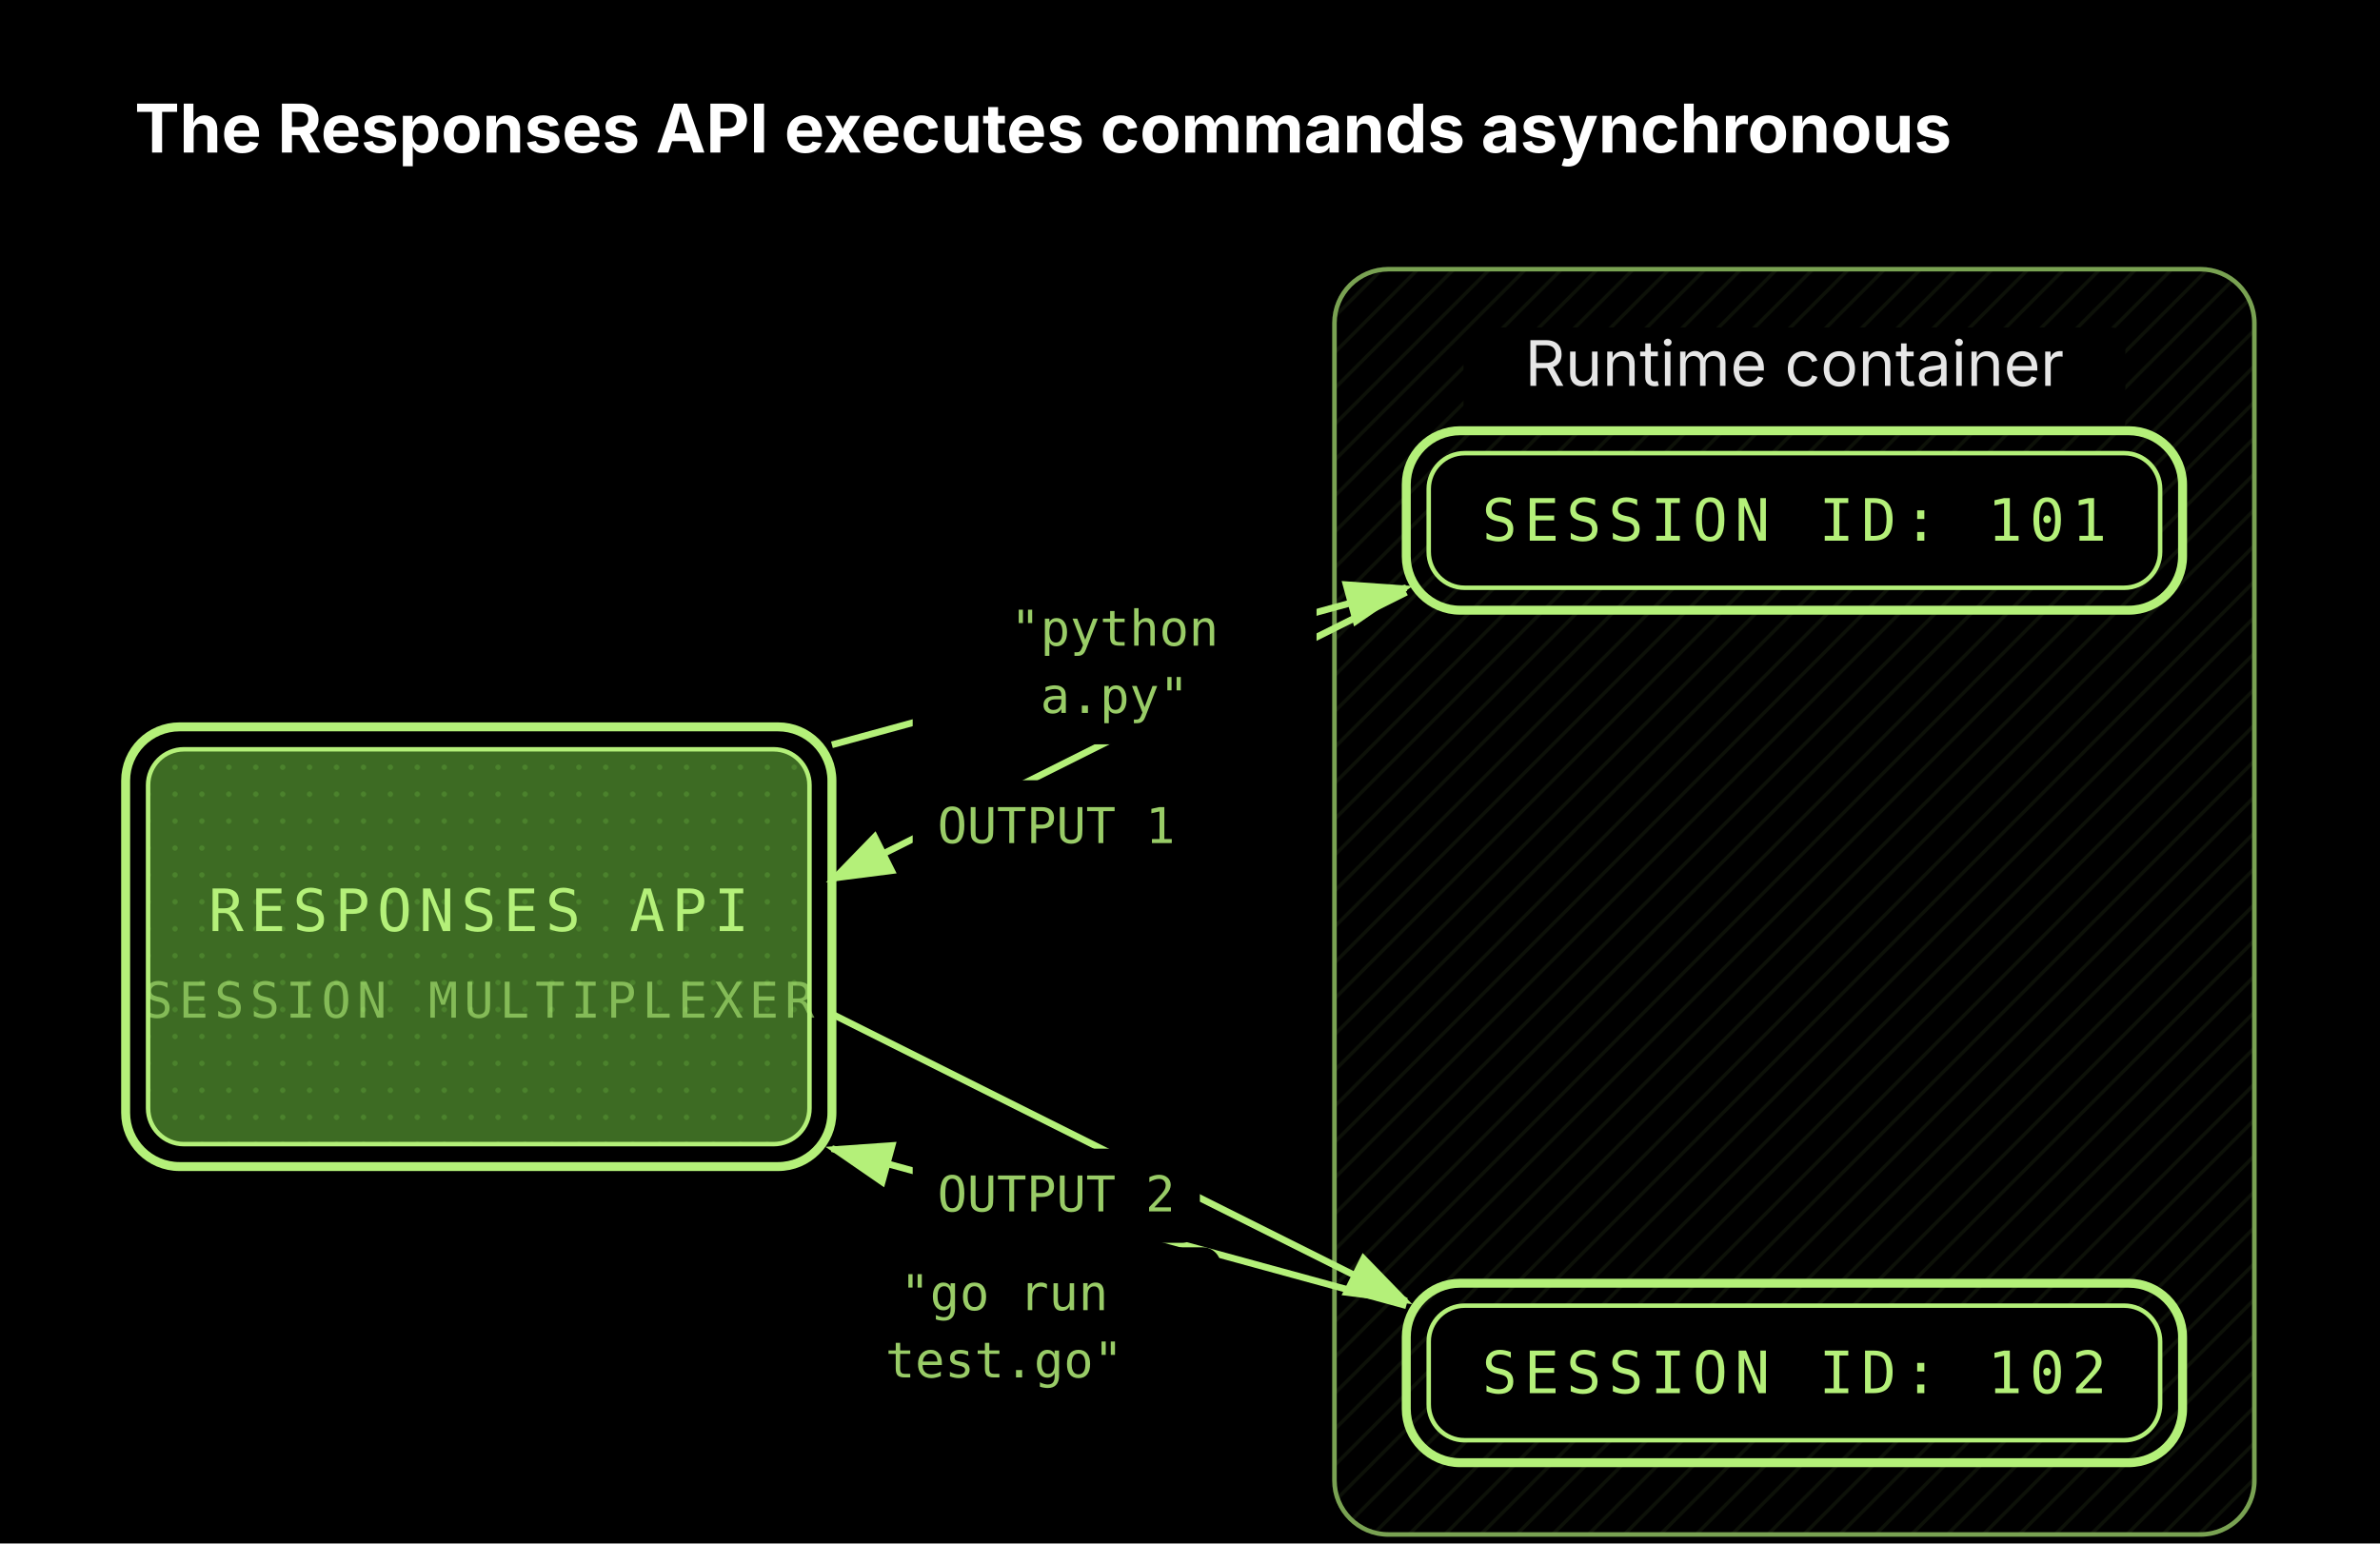
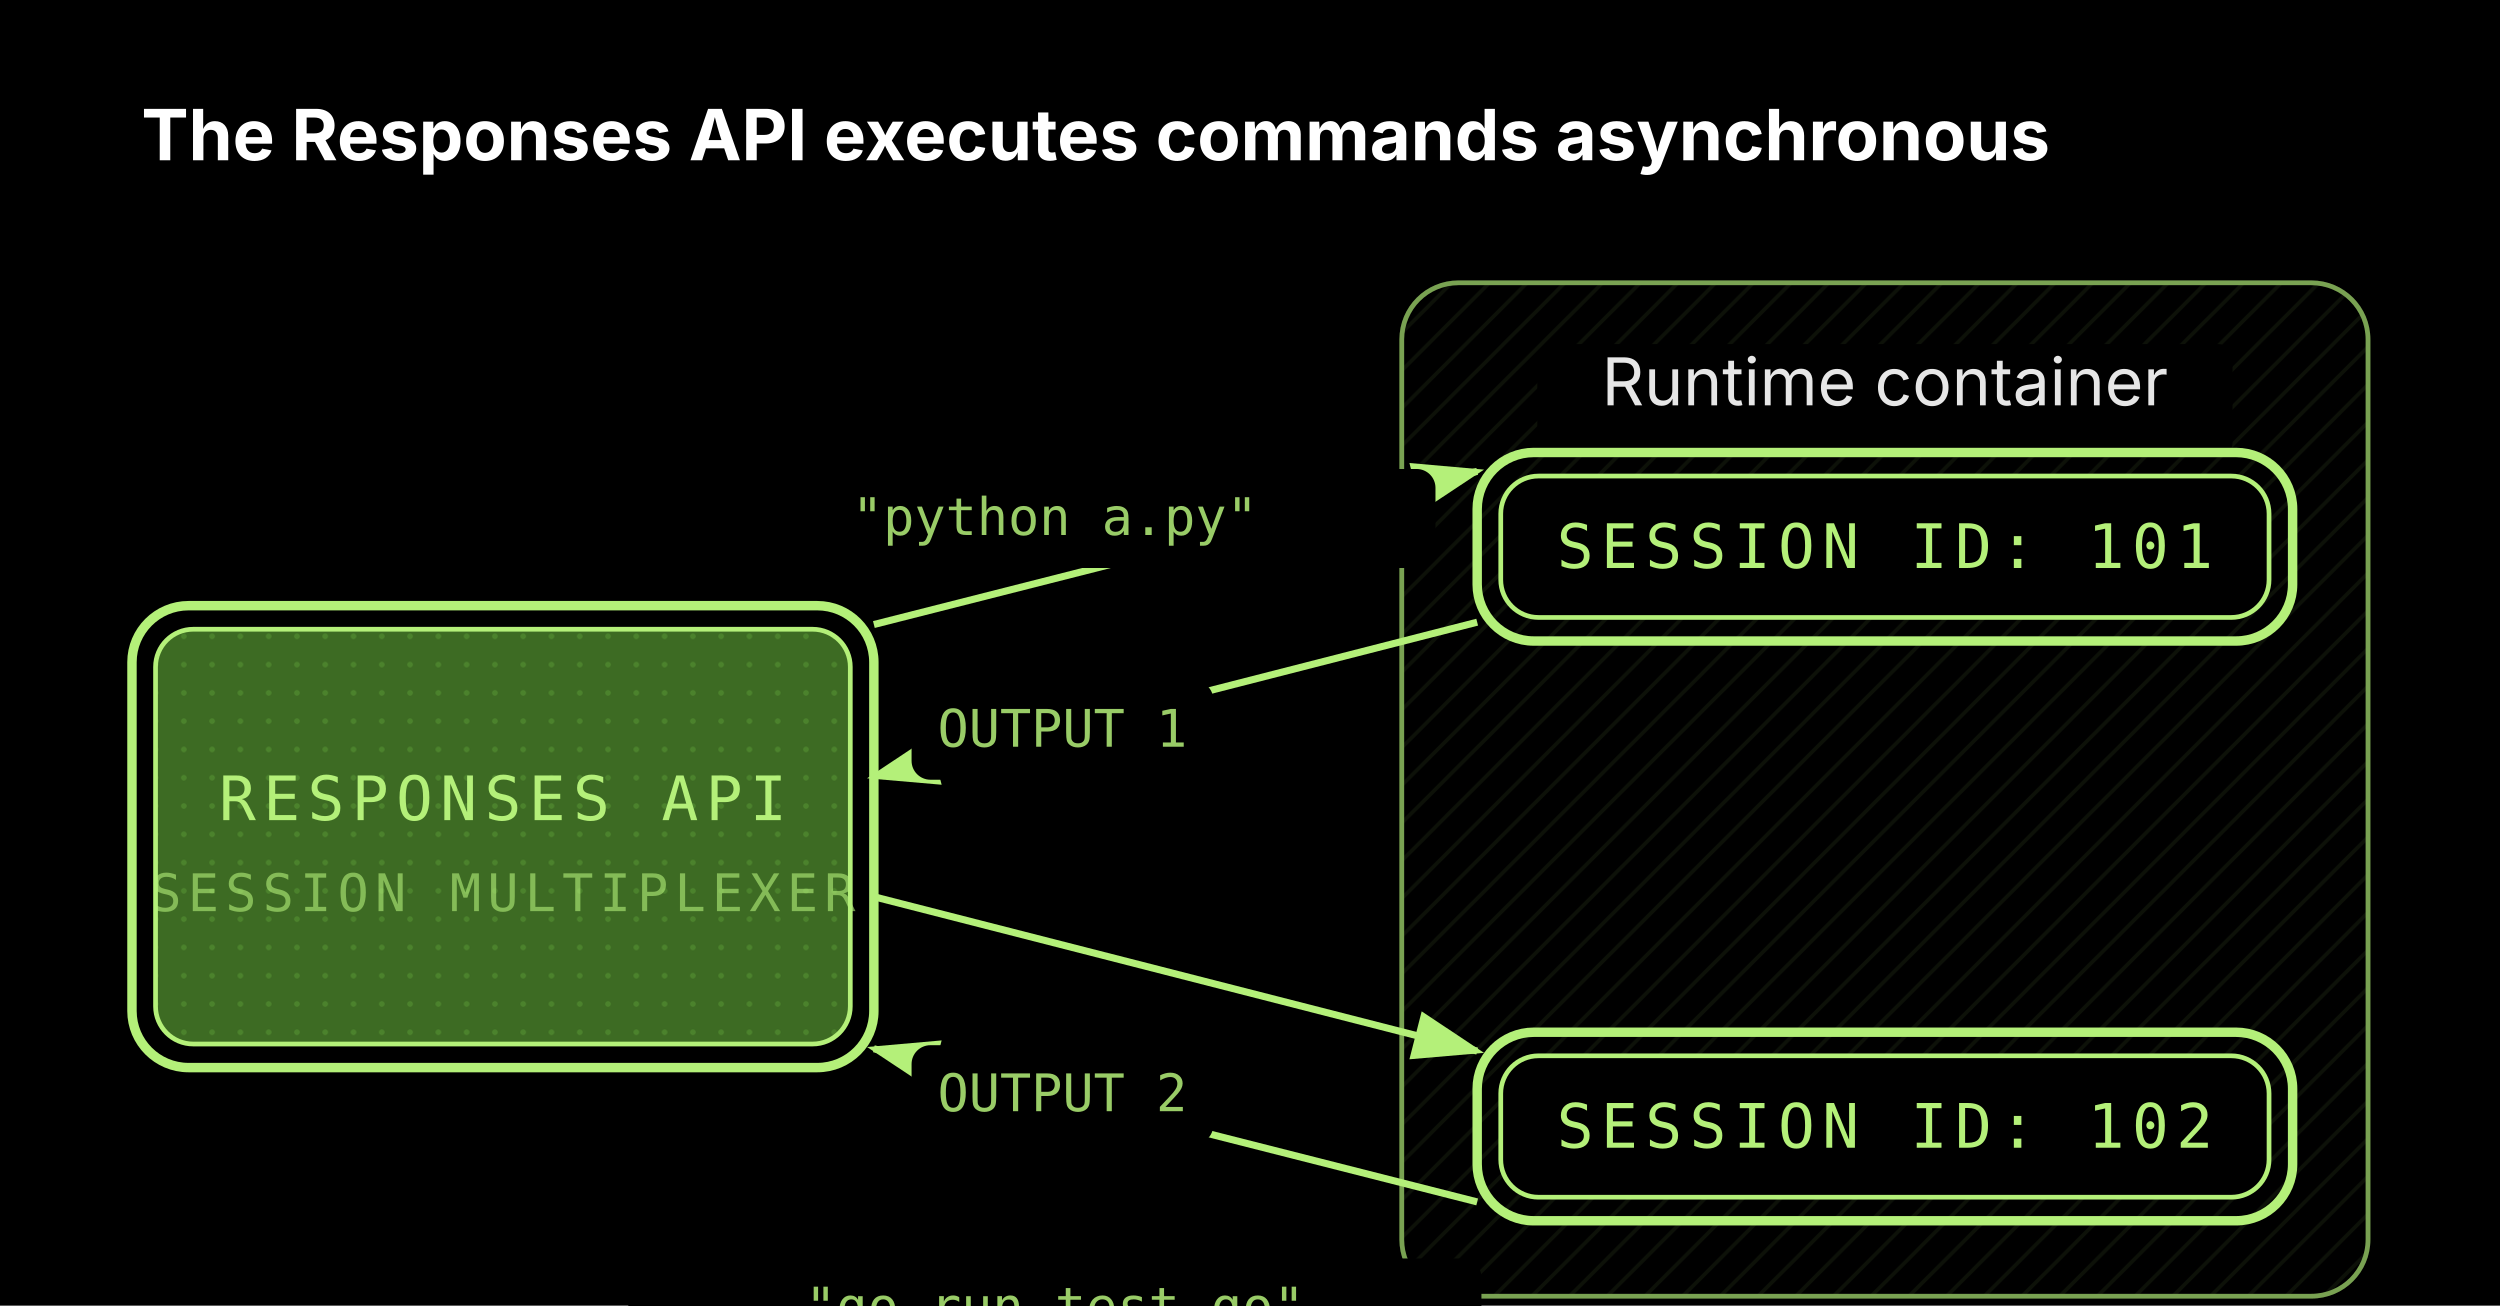
- <svg xmlns="http://www.w3.org/2000/svg" viewBox="0 0 530.4 344" width="530.4" height="344">
+ <svg xmlns="http://www.w3.org/2000/svg" viewBox="0 0 530.4 277" width="530.4" height="277">
  <defs>
    <pattern id="dotgrid" width="8" height="8" patternUnits="userSpaceOnUse">
      <rect width="8" height="8" fill="#000000" />
      <circle cx="4" cy="4" r="0.8" fill="#b4f079" opacity="0.7" />
    </pattern>
    <pattern id="crosshatch" width="8" height="8" patternUnits="userSpaceOnUse">
      <rect width="8" height="8" fill="#000000" />
      <path d="M0 8L8 0M-1 1L1 -1M7 9L9 7" stroke="#b4f079" stroke-width="0.8" opacity="0.2" />
    </pattern>
    <pattern id="hero" width="6" height="6" patternUnits="userSpaceOnUse">
      <rect width="6" height="6" fill="#3d6b23" />
      <circle cx="3" cy="3" r="0.6" fill="#5a9a35" opacity="0.5" />
    </pattern>
    <marker id="arrowhead" markerWidth="10" markerHeight="7" refX="9" refY="3.5" orient="auto" markerUnits="strokeWidth">
      <polygon points="0 0, 10 3.5, 0 7" fill="#b4f079" />
    </marker>
    <marker id="arrowhead-reverse" markerWidth="10" markerHeight="7" refX="1" refY="3.5" orient="auto" markerUnits="strokeWidth">
      <polygon points="10 0, 0 3.5, 10 7" fill="#b4f079" />
    </marker>
  </defs>
  <rect width="100%" height="100%" fill="#000000" />
  <g class="diagram">
    <text x="30" y="34" font-family="'Inter', 'Helvetica Neue', Arial, sans-serif" font-size="15" fill="#ffffff" font-weight="700">The Responses API executes commands asynchronous</text>
-     <rect x="297.4" y="60" width="205" height="282" rx="12" fill="url(#crosshatch)" stroke="#b4f079" stroke-width="1" opacity="0.35" />
-     <rect x="297.4" y="60" width="205" height="282" rx="12" fill="none" stroke="#b4f079" stroke-width="1" opacity="0.5" />
-     <line x1="185.4" y1="166" x2="313.4" y2="131" stroke="#b4f079" stroke-width="1.5" marker-end="url(#arrowhead)" />
-     <line x1="313.4" y1="132" x2="185.4" y2="196" stroke="#b4f079" stroke-width="1.5" marker-end="url(#arrowhead)" />
-     <line x1="185.4" y1="226" x2="313.4" y2="290" stroke="#b4f079" stroke-width="1.5" marker-end="url(#arrowhead)" />
-     <line x1="313.4" y1="291" x2="185.4" y2="256" stroke="#b4f079" stroke-width="1.5" marker-end="url(#arrowhead)" />
-     <rect x="203.4" y="129.9" width="90" height="36" rx="4" fill="#000000" />
-     <rect x="203.4" y="173.9" width="64" height="21" rx="4" fill="#000000" />
-     <rect x="175.55" y="278" width="96.5" height="36" rx="4" fill="#000000" />
-     <rect x="203.4" y="256" width="64" height="21" rx="4" fill="#000000" />
+     <rect x="297.4" y="60" width="205" height="215" rx="12" fill="url(#crosshatch)" stroke="#b4f079" stroke-width="1" opacity="0.35" />
+     <rect x="297.4" y="60" width="205" height="215" rx="12" fill="none" stroke="#b4f079" stroke-width="1" opacity="0.5" />
+     <line x1="185.4" y1="132.5" x2="313.4" y2="100" stroke="#b4f079" stroke-width="1.5" marker-end="url(#arrowhead)" />
+     <line x1="313.4" y1="132" x2="185.4" y2="164.75" stroke="#b4f079" stroke-width="1.5" marker-end="url(#arrowhead)" />
+     <line x1="185.4" y1="190.25" x2="313.4" y2="223" stroke="#b4f079" stroke-width="1.5" marker-end="url(#arrowhead)" />
+     <line x1="313.4" y1="255" x2="185.4" y2="222.5" stroke="#b4f079" stroke-width="1.5" marker-end="url(#arrowhead)" />
+     <rect x="143.05" y="99.5" width="161.5" height="21" rx="4" fill="#000000" />
+     <rect x="193.4" y="144.425" width="64" height="21" rx="4" fill="#000000" />
+     <rect x="133.3" y="267" width="181" height="21" rx="4" fill="#000000" />
+     <rect x="193.4" y="221.75" width="64" height="21" rx="4" fill="#000000" />
    <rect x="326.15" y="73" width="147.5" height="24" fill="#000000" rx="3" />
    <text x="399.9" y="86" font-family="'Inter', 'Helvetica Neue', Arial, sans-serif" font-size="14" fill="#ffffff" opacity="0.9" text-anchor="middle">Runtime container</text>
-     <rect x="28" y="162" width="157.4" height="98" rx="12" fill="none" stroke="#b4f079" stroke-width="2" />
-     <rect x="33" y="167" width="147.4" height="88" rx="8" fill="url(#hero)" stroke="#b4f079" stroke-width="1" />
-     <text x="106.7" y="203" font-family="'JetBrains Mono', 'Fira Code', 'SF Mono', 'Cascadia Code', monospace" font-size="13" fill="#b4f079" text-anchor="middle" dominant-baseline="central" letter-spacing="0.12em">RESPONSES API</text>
-     <text x="106.7" y="223" font-family="'JetBrains Mono', 'Fira Code', 'SF Mono', 'Cascadia Code', monospace" font-size="11" fill="#b4f079" opacity="0.6" text-anchor="middle" dominant-baseline="central" letter-spacing="0.12em">SESSION MULTIPLEXER</text>
+     <rect x="28" y="128.5" width="157.4" height="98" rx="12" fill="none" stroke="#b4f079" stroke-width="2" />
+     <rect x="33" y="133.5" width="147.4" height="88" rx="8" fill="url(#hero)" stroke="#b4f079" stroke-width="1" />
+     <text x="106.7" y="169.5" font-family="'JetBrains Mono', 'Fira Code', 'SF Mono', 'Cascadia Code', monospace" font-size="13" fill="#b4f079" text-anchor="middle" dominant-baseline="central" letter-spacing="0.12em">RESPONSES API</text>
+     <text x="106.7" y="189.5" font-family="'JetBrains Mono', 'Fira Code', 'SF Mono', 'Cascadia Code', monospace" font-size="11" fill="#b4f079" opacity="0.6" text-anchor="middle" dominant-baseline="central" letter-spacing="0.12em">SESSION MULTIPLEXER</text>
    <rect x="313.4" y="96" width="173" height="40" rx="12" fill="none" stroke="#b4f079" stroke-width="2" />
    <rect x="318.4" y="101" width="163" height="30" rx="8" fill="#000000" stroke="#b4f079" stroke-width="1" />
    <text x="399.9" y="116" font-family="'JetBrains Mono', 'Fira Code', 'SF Mono', 'Cascadia Code', monospace" font-size="13" fill="#b4f079" text-anchor="middle" dominant-baseline="central" letter-spacing="0.12em">SESSION ID: 101</text>
-     <rect x="313.4" y="286" width="173" height="40" rx="12" fill="none" stroke="#b4f079" stroke-width="2" />
-     <rect x="318.4" y="291" width="163" height="30" rx="8" fill="#000000" stroke="#b4f079" stroke-width="1" />
-     <text x="399.9" y="306" font-family="'JetBrains Mono', 'Fira Code', 'SF Mono', 'Cascadia Code', monospace" font-size="13" fill="#b4f079" text-anchor="middle" dominant-baseline="central" letter-spacing="0.12em">SESSION ID: 102</text>
-     <text x="248.4" y="143.9" font-family="'JetBrains Mono', 'Fira Code', 'SF Mono', 'Cascadia Code', monospace" font-size="11" fill="#b4f079" opacity="0.85" text-anchor="middle">"python</text>
-     <text x="248.4" y="158.9" font-family="'JetBrains Mono', 'Fira Code', 'SF Mono', 'Cascadia Code', monospace" font-size="11" fill="#b4f079" opacity="0.85" text-anchor="middle">a.py"</text>
-     <text x="235.4" y="187.9" font-family="'JetBrains Mono', 'Fira Code', 'SF Mono', 'Cascadia Code', monospace" font-size="11" fill="#b4f079" opacity="0.85" text-anchor="middle">OUTPUT 1</text>
-     <text x="223.8" y="292" font-family="'JetBrains Mono', 'Fira Code', 'SF Mono', 'Cascadia Code', monospace" font-size="11" fill="#b4f079" opacity="0.85" text-anchor="middle">"go run</text>
-     <text x="223.8" y="307" font-family="'JetBrains Mono', 'Fira Code', 'SF Mono', 'Cascadia Code', monospace" font-size="11" fill="#b4f079" opacity="0.85" text-anchor="middle">test.go"</text>
-     <text x="235.4" y="270" font-family="'JetBrains Mono', 'Fira Code', 'SF Mono', 'Cascadia Code', monospace" font-size="11" fill="#b4f079" opacity="0.85" text-anchor="middle">OUTPUT 2</text>
+     <rect x="313.4" y="219" width="173" height="40" rx="12" fill="none" stroke="#b4f079" stroke-width="2" />
+     <rect x="318.4" y="224" width="163" height="30" rx="8" fill="#000000" stroke="#b4f079" stroke-width="1" />
+     <text x="399.9" y="239" font-family="'JetBrains Mono', 'Fira Code', 'SF Mono', 'Cascadia Code', monospace" font-size="13" fill="#b4f079" text-anchor="middle" dominant-baseline="central" letter-spacing="0.12em">SESSION ID: 102</text>
+     <text x="223.8" y="113.5" font-family="'JetBrains Mono', 'Fira Code', 'SF Mono', 'Cascadia Code', monospace" font-size="11" fill="#b4f079" opacity="0.85" text-anchor="middle">"python a.py"</text>
+     <text x="225.4" y="158.425" font-family="'JetBrains Mono', 'Fira Code', 'SF Mono', 'Cascadia Code', monospace" font-size="11" fill="#b4f079" opacity="0.85" text-anchor="middle">OUTPUT 1</text>
+     <text x="223.8" y="281" font-family="'JetBrains Mono', 'Fira Code', 'SF Mono', 'Cascadia Code', monospace" font-size="11" fill="#b4f079" opacity="0.85" text-anchor="middle">"go run test.go"</text>
+     <text x="225.4" y="235.75" font-family="'JetBrains Mono', 'Fira Code', 'SF Mono', 'Cascadia Code', monospace" font-size="11" fill="#b4f079" opacity="0.85" text-anchor="middle">OUTPUT 2</text>
  </g>
</svg>
